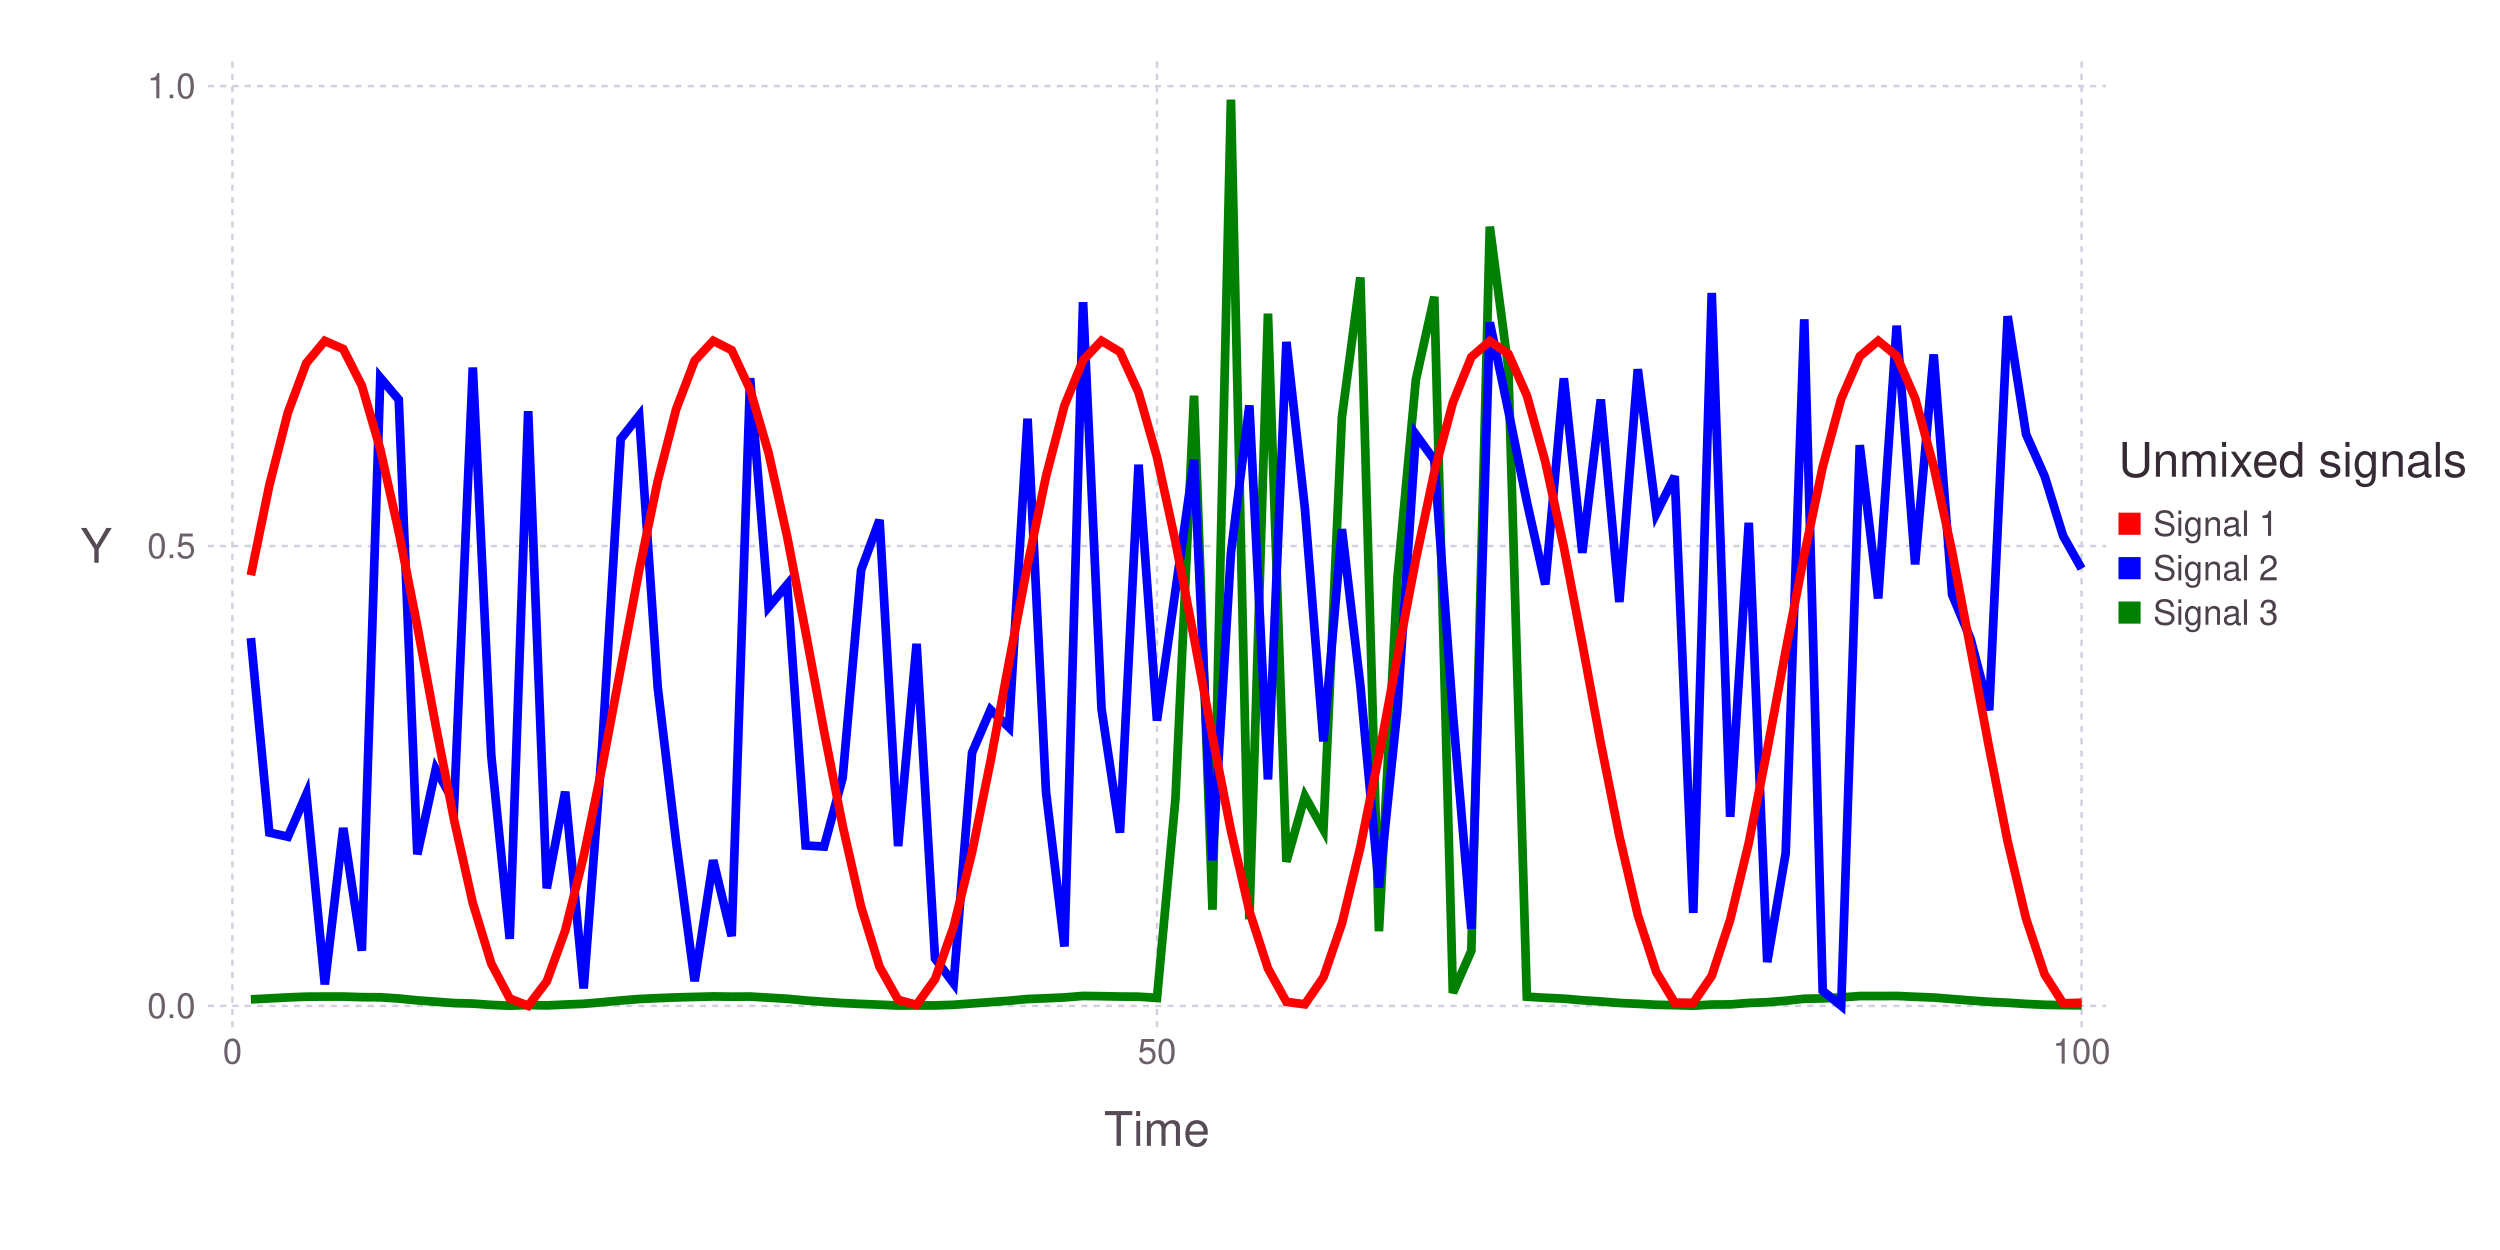
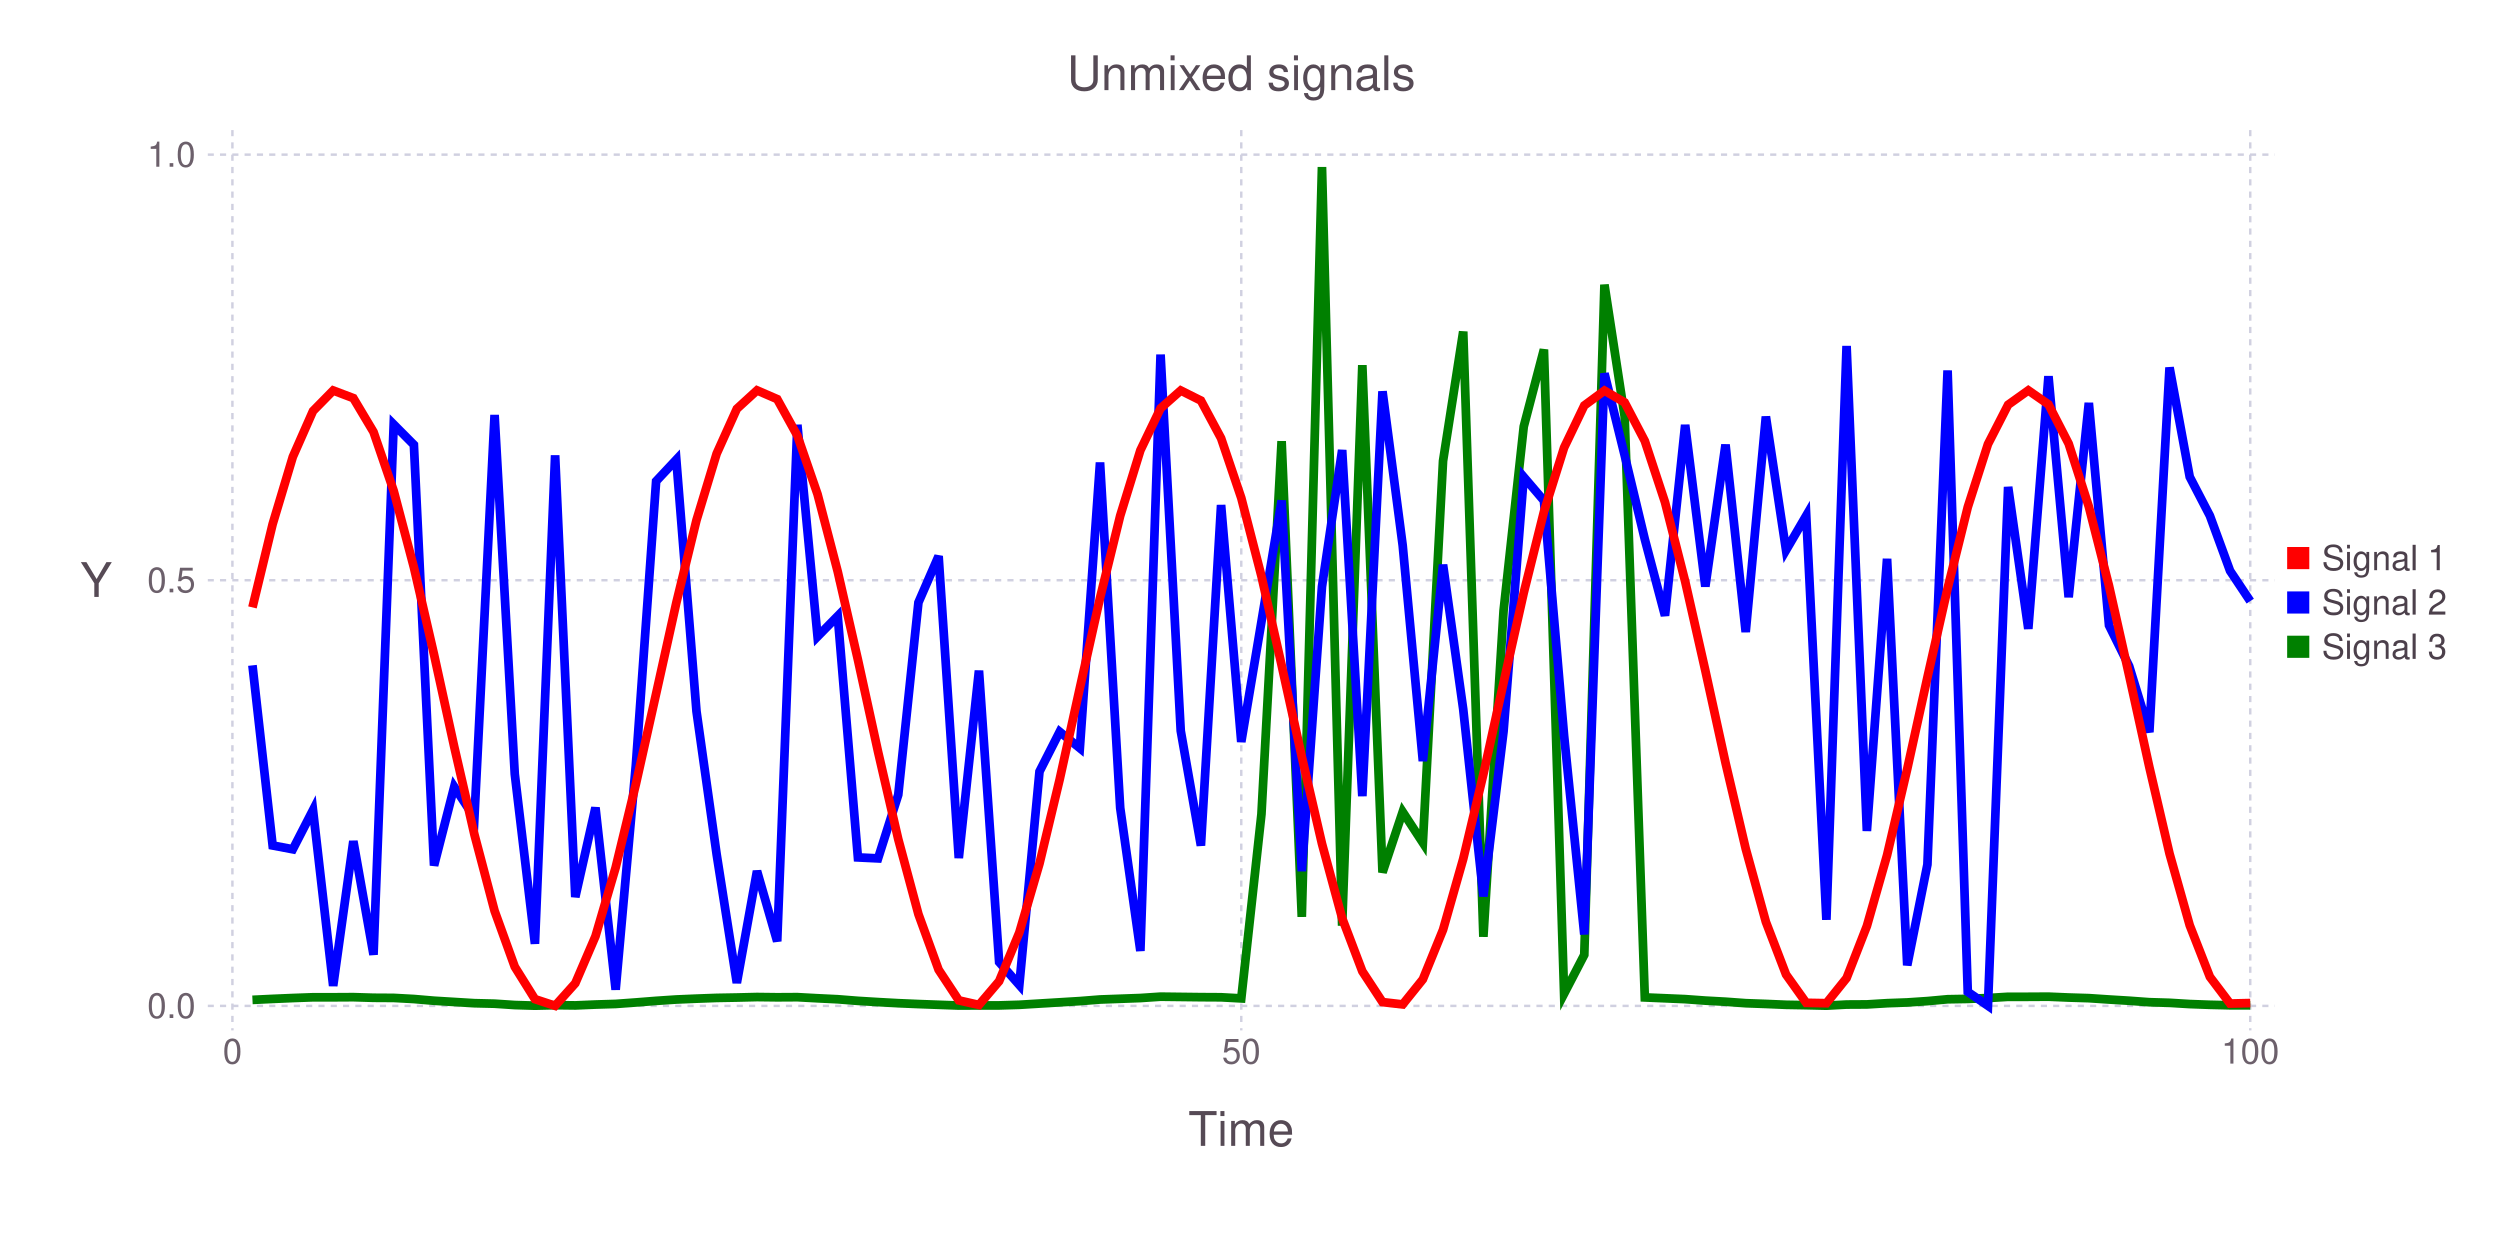
<svg xmlns="http://www.w3.org/2000/svg" version="1.2" width="203.2mm" height="101.6mm" viewBox="0 0 203.2 101.6" stroke="none" fill="#000000" stroke-width="0.3" font-size="3.88">
-   <g class="plotroot xscalable yscalable" id="img-d69ff317-1">
-     <g font-size="3.88" font-family="'PT Sans','Helvetica Neue','Helvetica',sans-serif" fill="#564A55" stroke="#000000" stroke-opacity="0.000" id="img-d69ff317-2">
-       <text x="94.04" y="90.81" text-anchor="middle" dy="0.6em">Time</text>
-     </g>
-     <g class="guide xlabels" font-size="2.82" font-family="'PT Sans Caption','Helvetica Neue','Helvetica',sans-serif" fill="#6C606B" id="img-d69ff317-3">
-       <text x="18.89" y="84.76" text-anchor="middle" dy="0.6em">0</text>
-       <text x="94.04" y="84.76" text-anchor="middle" dy="0.6em">50</text>
-       <text x="169.19" y="84.76" text-anchor="middle" dy="0.6em">100</text>
-     </g>
-     <g class="guide colorkey" id="img-d69ff317-4">
-       <g fill="#4C404B" font-size="2.82" font-family="'PT Sans','Helvetica Neue','Helvetica',sans-serif" id="img-d69ff317-5">
-         <text x="175" y="42.57" dy="0.35em">Signal 1</text>
-         <text x="175" y="46.18" dy="0.35em">Signal 2</text>
-         <text x="175" y="49.79" dy="0.35em">Signal 3</text>
-       </g>
-       <g stroke="#000000" stroke-opacity="0.000" id="img-d69ff317-6">
-         <rect x="172.19" y="41.67" width="1.8" height="1.8" fill="#FF0000" />
-         <rect x="172.19" y="45.28" width="1.8" height="1.8" fill="#0000FF" />
-         <rect x="172.19" y="48.89" width="1.8" height="1.8" fill="#008000" />
-       </g>
-       <g fill="#362A35" font-size="3.88" font-family="'PT Sans','Helvetica Neue','Helvetica',sans-serif" stroke="#000000" stroke-opacity="0.000" id="img-d69ff317-7">
-         <text x="172.19" y="38.75">Unmixed signals</text>
+   <g class="plotroot xscalable yscalable" id="img-3cdc413c-1">
+     <g font-size="3.88" font-family="'PT Sans','Helvetica Neue','Helvetica',sans-serif" fill="#564A55" stroke="#000000" stroke-opacity="0.000" id="img-3cdc413c-2">
+       <g transform="translate(100.89,90.81)">
+         <g class="primitive">
+           <text text-anchor="middle" dy="0.6em">Time</text>
+         </g>
      </g>
    </g>
-     <g clip-path="url(#img-d69ff317-8)">
-       <g id="img-d69ff317-9">
-         <g pointer-events="visible" opacity="1" fill="#000000" fill-opacity="0.000" stroke="#000000" stroke-opacity="0.000" class="guide background" id="img-d69ff317-10">
-           <rect x="16.89" y="5" width="154.31" height="78.76" />
+     <g class="guide xlabels" font-size="2.82" font-family="'PT Sans Caption','Helvetica Neue','Helvetica',sans-serif" fill="#6C606B" id="img-3cdc413c-3">
+       <g transform="translate(18.89,84.76)">
+         <g class="primitive">
+           <text text-anchor="middle" dy="0.6em">0</text>
        </g>
-         <g class="guide ygridlines xfixed" stroke-dasharray="0.5,0.5" stroke-width="0.2" stroke="#D0D0E0" id="img-d69ff317-11">
-           <path fill="none" d="M16.89,81.76 L 171.19 81.76" />
-           <path fill="none" d="M16.89,44.38 L 171.19 44.38" />
-           <path fill="none" d="M16.89,7 L 171.19 7" />
+       </g>
+       <g transform="translate(100.89,84.76)">
+         <g class="primitive">
+           <text text-anchor="middle" dy="0.6em">50</text>
        </g>
-         <g class="guide xgridlines yfixed" stroke-dasharray="0.5,0.5" stroke-width="0.2" stroke="#D0D0E0" id="img-d69ff317-12">
-           <path fill="none" d="M18.89,5 L 18.89 83.76" />
-           <path fill="none" d="M94.04,5 L 94.04 83.76" />
-           <path fill="none" d="M169.19,5 L 169.19 83.76" />
+       </g>
+       <g transform="translate(182.9,84.76)">
+         <g class="primitive">
+           <text text-anchor="middle" dy="0.6em">100</text>
        </g>
-         <g class="plotpanel" id="img-d69ff317-13">
-           <g stroke-width="0.71" fill="#000000" fill-opacity="0.000" class="geometry" stroke-dasharray="none" stroke="#008000" id="img-d69ff317-14">
-             <path fill="none" d="M20.39,81.23 L 21.89 81.15 23.4 81.07 24.9 81.01 26.4 81 27.9 81 29.41 81.05 30.91 81.06 32.41 81.16 33.92 81.31 35.42 81.42 36.92 81.53 38.43 81.57 39.93 81.68 41.43 81.74 42.93 81.69 44.44 81.72 45.94 81.65 47.44 81.59 48.95 81.46 50.45 81.32 51.95 81.2 53.46 81.13 54.96 81.07 56.46 81.03 57.97 80.99 59.47 81.01 60.97 81 62.47 81.09 63.98 81.18 65.48 81.32 66.98 81.43 68.49 81.53 69.99 81.6 71.49 81.66 73 81.73 74.5 81.72 76 81.72 77.51 81.67 79.01 81.56 80.51 81.45 82.01 81.34 83.52 81.2 85.02 81.14 86.52 81.07 88.03 80.95 89.53 80.97 91.03 81 92.54 81.01 94.04 81.11 95.54 64.93 97.05 32.16 98.55 73.94 100.05 8.1 101.55 74.72 103.06 25.49 104.56 70.04 106.06 64.73 107.57 67.44 109.07 33.91 110.57 22.55 112.08 75.69 113.58 47.05 115.08 30.88 116.58 24.12 118.09 80.7 119.59 77.28 121.09 18.42 122.6 29.98 124.1 81.01 125.6 81.1 127.11 81.17 128.61 81.3 130.11 81.4 131.62 81.52 133.12 81.59 134.62 81.67 136.12 81.7 137.63 81.74 139.13 81.65 140.63 81.64 142.14 81.52 143.64 81.46 145.14 81.34 146.65 81.18 148.15 81.15 149.65 81.07 151.16 80.96 152.66 80.96 154.16 80.95 155.66 81.02 157.17 81.08 158.67 81.2 160.17 81.32 161.68 81.43 163.18 81.5 164.68 81.6 166.19 81.67 167.69 81.7 169.19 81.71" />
+       </g>
+     </g>
+     <g class="guide colorkey" id="img-3cdc413c-4">
+       <g fill="#4C404B" font-size="2.82" font-family="'PT Sans','Helvetica Neue','Helvetica',sans-serif" id="img-3cdc413c-5">
+         <g transform="translate(188.71,45.36)">
+           <g class="primitive">
+             <text dy="0.35em">Signal 1</text>
          </g>
-           <g stroke-width="0.71" fill="#000000" fill-opacity="0.000" class="geometry" stroke-dasharray="none" stroke="#0000FF" id="img-d69ff317-15">
-             <path fill="none" d="M20.39,51.86 L 21.89 67.67 23.4 68.01 24.9 64.56 26.4 80.01 27.9 67.3 29.41 77.27 30.91 30.7 32.41 32.48 33.92 69.44 35.42 62.52 36.92 65.23 38.43 29.87 39.93 61.4 41.43 76.31 42.93 33.42 44.44 72.2 45.94 64.35 47.44 80.34 48.95 60.64 50.45 35.68 51.95 33.78 53.46 55.88 54.96 68.47 56.46 79.75 57.97 69.92 59.47 76.09 60.97 30.74 62.47 49.33 63.98 47.52 65.48 68.72 66.98 68.81 68.49 63.22 69.99 46.33 71.49 42.26 73 68.77 74.5 52.33 76 77.91 77.51 79.93 79.01 61.18 80.51 57.69 82.01 59.13 83.52 34.03 85.02 64.38 86.52 76.93 88.03 24.56 89.53 57.6 91.03 67.68 92.54 37.77 94.04 58.57 95.54 48.02 97.05 37.38 98.55 69.93 100.05 44.94 101.55 32.95 103.06 63.35 104.56 27.79 106.06 41.32 107.57 60.26 109.07 43.01 110.57 55.72 112.08 72.14 113.58 57.65 115.08 35.32 116.58 37.39 118.09 58.03 119.59 75.48 121.09 26.21 122.6 33.4 124.1 40.78 125.6 47.5 127.11 30.75 128.61 44.93 130.11 32.47 131.62 48.93 133.12 30.01 134.62 41.74 136.12 38.71 137.63 74.2 139.13 23.81 140.63 66.39 142.14 42.49 143.64 78.2 145.14 69.35 146.65 25.95 148.15 80.53 149.65 81.75 151.16 36.18 152.66 48.64 154.16 26.47 155.66 45.87 157.17 28.81 158.67 48.34 160.17 51.93 161.68 57.72 163.18 25.7 164.68 35.3 166.19 38.71 167.69 43.56 169.19 46.22" />
+         </g>
+         <g transform="translate(188.71,48.97)">
+           <g class="primitive">
+             <text dy="0.35em">Signal 2</text>
          </g>
-           <g stroke-width="0.71" fill="#000000" fill-opacity="0.000" class="geometry" stroke-dasharray="none" stroke="#FF0000" id="img-d69ff317-16">
-             <path fill="none" d="M20.39,46.76 L 21.89 39.45 23.4 33.53 24.9 29.51 26.4 27.71 27.9 28.37 29.41 31.35 30.91 36.52 32.41 43.23 33.92 50.9 35.42 59 36.92 66.7 38.43 73.41 39.93 78.32 41.43 81.16 42.93 81.75 44.44 79.77 45.94 75.64 47.44 69.6 48.95 62.3 50.45 54.33 51.95 46.36 53.46 39.1 54.96 33.25 56.46 29.32 57.97 27.7 59.47 28.46 60.97 31.67 62.47 36.82 63.98 43.61 65.48 51.36 66.98 59.44 68.49 67.12 69.99 73.71 71.49 78.58 73 81.27 74.5 81.67 76 79.58 77.51 75.32 79.01 69.26 80.51 61.87 82.01 53.83 83.52 45.93 85.02 38.71 86.52 32.96 88.03 29.28 89.53 27.7 91.03 28.6 92.54 31.9 94.04 37.15 95.54 44.02 97.05 51.84 98.55 59.88 100.05 67.51 101.55 74.05 103.06 78.72 104.56 81.43 106.06 81.63 107.57 79.43 109.07 75.07 110.57 68.85 112.08 61.4 113.58 53.36 115.08 45.47 116.58 38.37 118.09 32.73 119.59 29.02 121.09 27.72 122.6 28.76 124.1 32.14 125.6 37.52 127.11 44.48 128.61 52.31 130.11 60.41 131.62 67.95 133.12 74.38 134.62 79 136.12 81.49 137.63 81.51 139.13 79.32 140.63 74.75 142.14 68.52 143.64 60.95 145.14 52.9 146.65 45.09 148.15 37.95 149.65 32.42 151.16 28.97 152.66 27.7 154.16 28.93 155.66 32.38 157.17 37.91 158.67 44.87 160.17 52.75 161.68 60.8 163.18 68.39 164.68 74.68 166.19 79.21 167.69 81.55 169.19 81.5" />
+         </g>
+         <g transform="translate(188.71,52.57)">
+           <g class="primitive">
+             <text dy="0.35em">Signal 3</text>
+           </g>
+         </g>
+       </g>
+       <g stroke="#000000" stroke-opacity="0.000" id="img-3cdc413c-6">
+         <g transform="translate(186.8,45.36)" fill="#FF0000">
+           <path d="M-0.9,-0.9 L 0.9 -0.9 0.9 0.9 -0.9 0.9 z" class="primitive" />
+         </g>
+         <g transform="translate(186.8,48.97)" fill="#0000FF">
+           <path d="M-0.9,-0.9 L 0.9 -0.9 0.9 0.9 -0.9 0.9 z" class="primitive" />
+         </g>
+         <g transform="translate(186.8,52.57)" fill="#008000">
+           <path d="M-0.9,-0.9 L 0.9 -0.9 0.9 0.9 -0.9 0.9 z" class="primitive" />
+         </g>
+       </g>
+       <g fill="#362A35" font-size="3.88" font-family="'PT Sans','Helvetica Neue','Helvetica',sans-serif" stroke="#000000" stroke-opacity="0.000" id="img-3cdc413c-7">
+         <g transform="translate(185.9,39.75)">
+           <g class="primitive">
+             <text />
          </g>
        </g>
      </g>
    </g>
-     <g class="guide ylabels" font-size="2.82" font-family="'PT Sans Caption','Helvetica Neue','Helvetica',sans-serif" fill="#6C606B" id="img-d69ff317-17">
-       <text x="15.89" y="81.76" text-anchor="end" dy="0.35em">0.0</text>
-       <text x="15.89" y="44.38" text-anchor="end" dy="0.35em">0.5</text>
-       <text x="15.89" y="7" text-anchor="end" dy="0.35em">1.0</text>
+     <g clip-path="url(#img-3cdc413c-8)">
+       <g id="img-3cdc413c-9">
+         <g pointer-events="visible" opacity="1" fill="#000000" fill-opacity="0.000" stroke="#000000" stroke-opacity="0.000" class="guide background" id="img-3cdc413c-10">
+           <g transform="translate(100.89,47.16)">
+             <path d="M-84.01,-36.59 L 84.01 -36.59 84.01 36.59 -84.01 36.59 z" class="primitive" />
+           </g>
+         </g>
+         <g class="guide ygridlines xfixed" stroke-dasharray="0.5,0.5" stroke-width="0.2" stroke="#D0D0E0" id="img-3cdc413c-11">
+           <g transform="translate(100.89,81.76)">
+             <path fill="none" d="M-84.01,0 L 84.01 0" class="primitive" />
+           </g>
+           <g transform="translate(100.89,47.16)">
+             <path fill="none" d="M-84.01,0 L 84.01 0" class="primitive" />
+           </g>
+           <g transform="translate(100.89,12.57)">
+             <path fill="none" d="M-84.01,0 L 84.01 0" class="primitive" />
+           </g>
+         </g>
+         <g class="guide xgridlines yfixed" stroke-dasharray="0.5,0.5" stroke-width="0.2" stroke="#D0D0E0" id="img-3cdc413c-12">
+           <g transform="translate(18.89,47.16)">
+             <path fill="none" d="M0,-36.59 L 0 36.59" class="primitive" />
+           </g>
+           <g transform="translate(100.89,47.16)">
+             <path fill="none" d="M0,-36.59 L 0 36.59" class="primitive" />
+           </g>
+           <g transform="translate(182.9,47.16)">
+             <path fill="none" d="M0,-36.59 L 0 36.59" class="primitive" />
+           </g>
+         </g>
+         <g class="plotpanel" id="img-3cdc413c-13">
+           <g stroke-width="0.71" fill="#000000" fill-opacity="0.000" class="geometry" id="img-3cdc413c-14">
+             <g stroke-dasharray="none" stroke="#008000" id="img-3cdc413c-15">
+               <g transform="translate(101.71,75.59)">
+                 <path fill="none" d="M-81.19,5.68 L -79.55 5.6 -77.91 5.53 -76.27 5.47 -74.63 5.47 -72.99 5.46 -71.35 5.51 -69.71 5.52 -68.07 5.61 -66.43 5.75 -64.79 5.85 -63.15 5.95 -61.51 5.99 -59.87 6.1 -58.23 6.15 -56.59 6.11 -54.95 6.13 -53.31 6.06 -51.67 6.01 -50.03 5.89 -48.38 5.76 -46.74 5.65 -45.1 5.58 -43.46 5.52 -41.82 5.49 -40.18 5.45 -38.54 5.47 -36.9 5.46 -35.26 5.55 -33.62 5.63 -31.98 5.76 -30.34 5.86 -28.7 5.95 -27.06 6.02 -25.42 6.08 -23.78 6.14 -22.14 6.13 -20.5 6.13 -18.86 6.08 -17.22 5.98 -15.58 5.88 -13.94 5.78 -12.3 5.65 -10.66 5.59 -9.02 5.53 -7.38 5.42 -5.74 5.44 -4.1 5.46 -2.46 5.47 -0.82 5.56 0.82 -9.41 2.46 -39.73 4.1 -1.07 5.74 -62.01 7.38 -0.35 9.02 -45.91 10.66 -4.68 12.3 -9.6 13.94 -7.09 15.58 -38.12 17.22 -48.64 18.86 0.55 20.5 -25.95 22.14 -40.92 23.78 -47.18 25.42 5.18 27.06 2.02 28.7 -52.45 30.34 -41.75 31.98 5.48 33.62 5.55 35.26 5.62 36.9 5.74 38.54 5.83 40.18 5.95 41.82 6.01 43.46 6.08 45.1 6.11 46.74 6.15 48.38 6.06 50.03 6.05 51.67 5.95 53.31 5.89 54.95 5.78 56.59 5.63 58.23 5.6 59.87 5.53 61.51 5.43 63.15 5.43 64.79 5.42 66.43 5.49 68.07 5.54 69.71 5.65 71.35 5.75 72.99 5.87 74.63 5.92 76.27 6.02 77.91 6.08 79.55 6.12 81.19 6.12" class="primitive" />
+               </g>
+             </g>
+           </g>
+           <g stroke-width="0.71" fill="#000000" fill-opacity="0.000" class="geometry" id="img-3cdc413c-16">
+             <g stroke-dasharray="none" stroke="#0000FF" id="img-3cdc413c-17">
+               <g transform="translate(101.71,54.98)">
+                 <path fill="none" d="M-81.19,-0.9 L -79.55 13.74 -77.91 14.05 -76.27 10.86 -74.63 25.15 -72.99 13.39 -71.35 22.62 -69.71 -20.48 -68.07 -18.83 -66.43 15.37 -64.79 8.97 -63.15 11.47 -61.51 -21.25 -59.87 7.93 -58.23 21.73 -56.59 -17.97 -54.95 17.93 -53.31 10.66 -51.67 25.46 -50.03 7.23 -48.38 -15.87 -46.74 -17.62 -45.1 2.83 -43.46 14.47 -41.82 24.91 -40.18 15.82 -38.54 21.53 -36.9 -20.45 -35.26 -3.24 -33.62 -4.91 -31.98 14.71 -30.34 14.79 -28.7 9.62 -27.06 -6.01 -25.42 -9.78 -23.78 14.76 -22.14 -0.47 -20.5 23.22 -18.86 25.08 -17.22 7.73 -15.58 4.5 -13.94 5.83 -12.3 -17.39 -10.66 10.69 -9.02 22.31 -7.38 -26.16 -5.74 4.42 -4.1 13.75 -2.46 -13.93 -0.82 5.32 0.82 -4.45 2.46 -14.3 4.1 15.83 5.74 -7.3 7.38 -18.4 9.02 9.73 10.66 -23.17 12.3 -10.65 13.94 6.88 15.58 -9.08 17.22 2.67 18.86 17.88 20.5 4.46 22.14 -16.21 23.78 -14.29 25.42 4.82 27.06 20.97 28.7 -24.63 30.34 -17.98 31.98 -11.15 33.62 -4.94 35.26 -20.44 36.9 -7.31 38.54 -18.84 40.18 -3.61 41.82 -21.12 43.46 -10.26 45.1 -13.07 46.74 19.78 48.38 -26.86 50.03 12.56 51.67 -9.56 53.31 23.48 54.95 15.29 56.59 -24.87 58.23 25.64 59.87 26.77 61.51 -15.4 63.15 -3.87 64.79 -24.4 66.43 -6.44 68.07 -22.23 69.71 -4.15 71.35 -0.83 72.99 4.53 74.63 -25.11 76.27 -16.22 77.91 -13.06 79.55 -8.58 81.19 -6.12" class="primitive" />
+               </g>
+             </g>
+           </g>
+           <g stroke-width="0.71" fill="#000000" fill-opacity="0.000" class="geometry" id="img-3cdc413c-18">
+             <g stroke-dasharray="none" stroke="#FF0000" id="img-3cdc413c-19">
+               <g transform="translate(101.71,56.19)">
+                 <path fill="none" d="M-81.19,-6.82 L -79.55 -13.59 -77.91 -19.06 -76.27 -22.78 -74.63 -24.45 -72.99 -23.83 -71.35 -21.08 -69.71 -16.29 -68.07 -10.08 -66.43 -2.98 -64.79 4.51 -63.15 11.64 -61.51 17.85 -59.87 22.39 -58.23 25.02 -56.59 25.56 -54.95 23.73 -53.31 19.91 -51.67 14.32 -50.03 7.56 -48.38 0.19 -46.74 -7.19 -45.1 -13.91 -43.46 -19.32 -41.82 -22.96 -40.18 -24.46 -38.54 -23.75 -36.9 -20.78 -35.26 -16.02 -33.62 -9.73 -31.98 -2.57 -30.34 4.92 -28.7 12.02 -27.06 18.12 -25.42 22.63 -23.78 25.12 -22.14 25.49 -20.5 23.56 -18.86 19.61 -17.22 14 -15.58 7.16 -13.94 -0.27 -12.3 -7.59 -10.66 -14.27 -9.02 -19.59 -7.38 -23 -5.74 -24.45 -4.1 -23.63 -2.46 -20.57 -0.82 -15.72 0.82 -9.36 2.46 -2.12 4.1 5.32 5.74 12.39 7.38 18.44 9.02 22.76 10.66 25.26 12.3 25.45 13.94 23.41 15.58 19.38 17.22 13.62 18.86 6.73 20.5 -0.71 22.14 -8.01 23.78 -14.59 25.42 -19.81 27.06 -23.23 28.7 -24.44 30.34 -23.48 31.98 -20.35 33.62 -15.37 35.26 -8.93 36.9 -1.68 38.54 5.81 40.18 12.79 41.82 18.74 43.46 23.02 45.1 25.32 46.74 25.35 48.38 23.31 50.03 19.08 51.67 13.32 53.31 6.31 54.95 -1.13 56.59 -8.36 58.23 -14.97 59.87 -20.09 61.51 -23.29 63.15 -24.46 64.79 -23.32 66.43 -20.13 68.07 -15.01 69.71 -8.57 71.35 -1.28 72.99 6.17 74.63 13.2 76.27 19.02 77.91 23.21 79.55 25.38 81.19 25.34" class="primitive" />
+               </g>
+             </g>
+           </g>
+         </g>
+       </g>
    </g>
-     <g font-size="3.88" font-family="'PT Sans','Helvetica Neue','Helvetica',sans-serif" fill="#564A55" stroke="#000000" stroke-opacity="0.000" id="img-d69ff317-18">
-       <text x="9.11" y="44.38" text-anchor="end" dy="0.35em">Y</text>
+     <g class="guide ylabels" font-size="2.82" font-family="'PT Sans Caption','Helvetica Neue','Helvetica',sans-serif" fill="#6C606B" id="img-3cdc413c-20">
+       <g transform="translate(15.89,81.76)">
+         <g class="primitive">
+           <text text-anchor="end" dy="0.35em">0.0</text>
+         </g>
+       </g>
+       <g transform="translate(15.89,47.16)">
+         <g class="primitive">
+           <text text-anchor="end" dy="0.35em">0.5</text>
+         </g>
+       </g>
+       <g transform="translate(15.89,12.57)">
+         <g class="primitive">
+           <text text-anchor="end" dy="0.35em">1.0</text>
+         </g>
+       </g>
+     </g>
+     <g font-size="3.88" font-family="'PT Sans','Helvetica Neue','Helvetica',sans-serif" fill="#564A55" stroke="#000000" stroke-opacity="0.000" id="img-3cdc413c-21">
+       <g transform="translate(9.11,47.16)">
+         <g class="primitive">
+           <text text-anchor="end" dy="0.35em">Y</text>
+         </g>
+       </g>
+     </g>
+     <g font-size="3.88" font-family="'PT Sans','Helvetica Neue','Helvetica',sans-serif" fill="#564A55" stroke="#000000" stroke-opacity="0.000" id="img-3cdc413c-22">
+       <g transform="translate(100.89,5)">
+         <g class="primitive">
+           <text text-anchor="middle" dy="0.6em">Unmixed signals</text>
+         </g>
+       </g>
    </g>
  </g>
  <defs>
-     <clipPath id="img-d69ff317-8">
-       <path d="M16.89,5 L 171.19 5 171.19 83.76 16.89 83.76" />
+     <clipPath id="img-3cdc413c-8">
+       <path d="M16.89,10.57 L 184.9 10.57 184.9 83.76 16.89 83.76" />
    </clipPath>
  </defs>
</svg>
